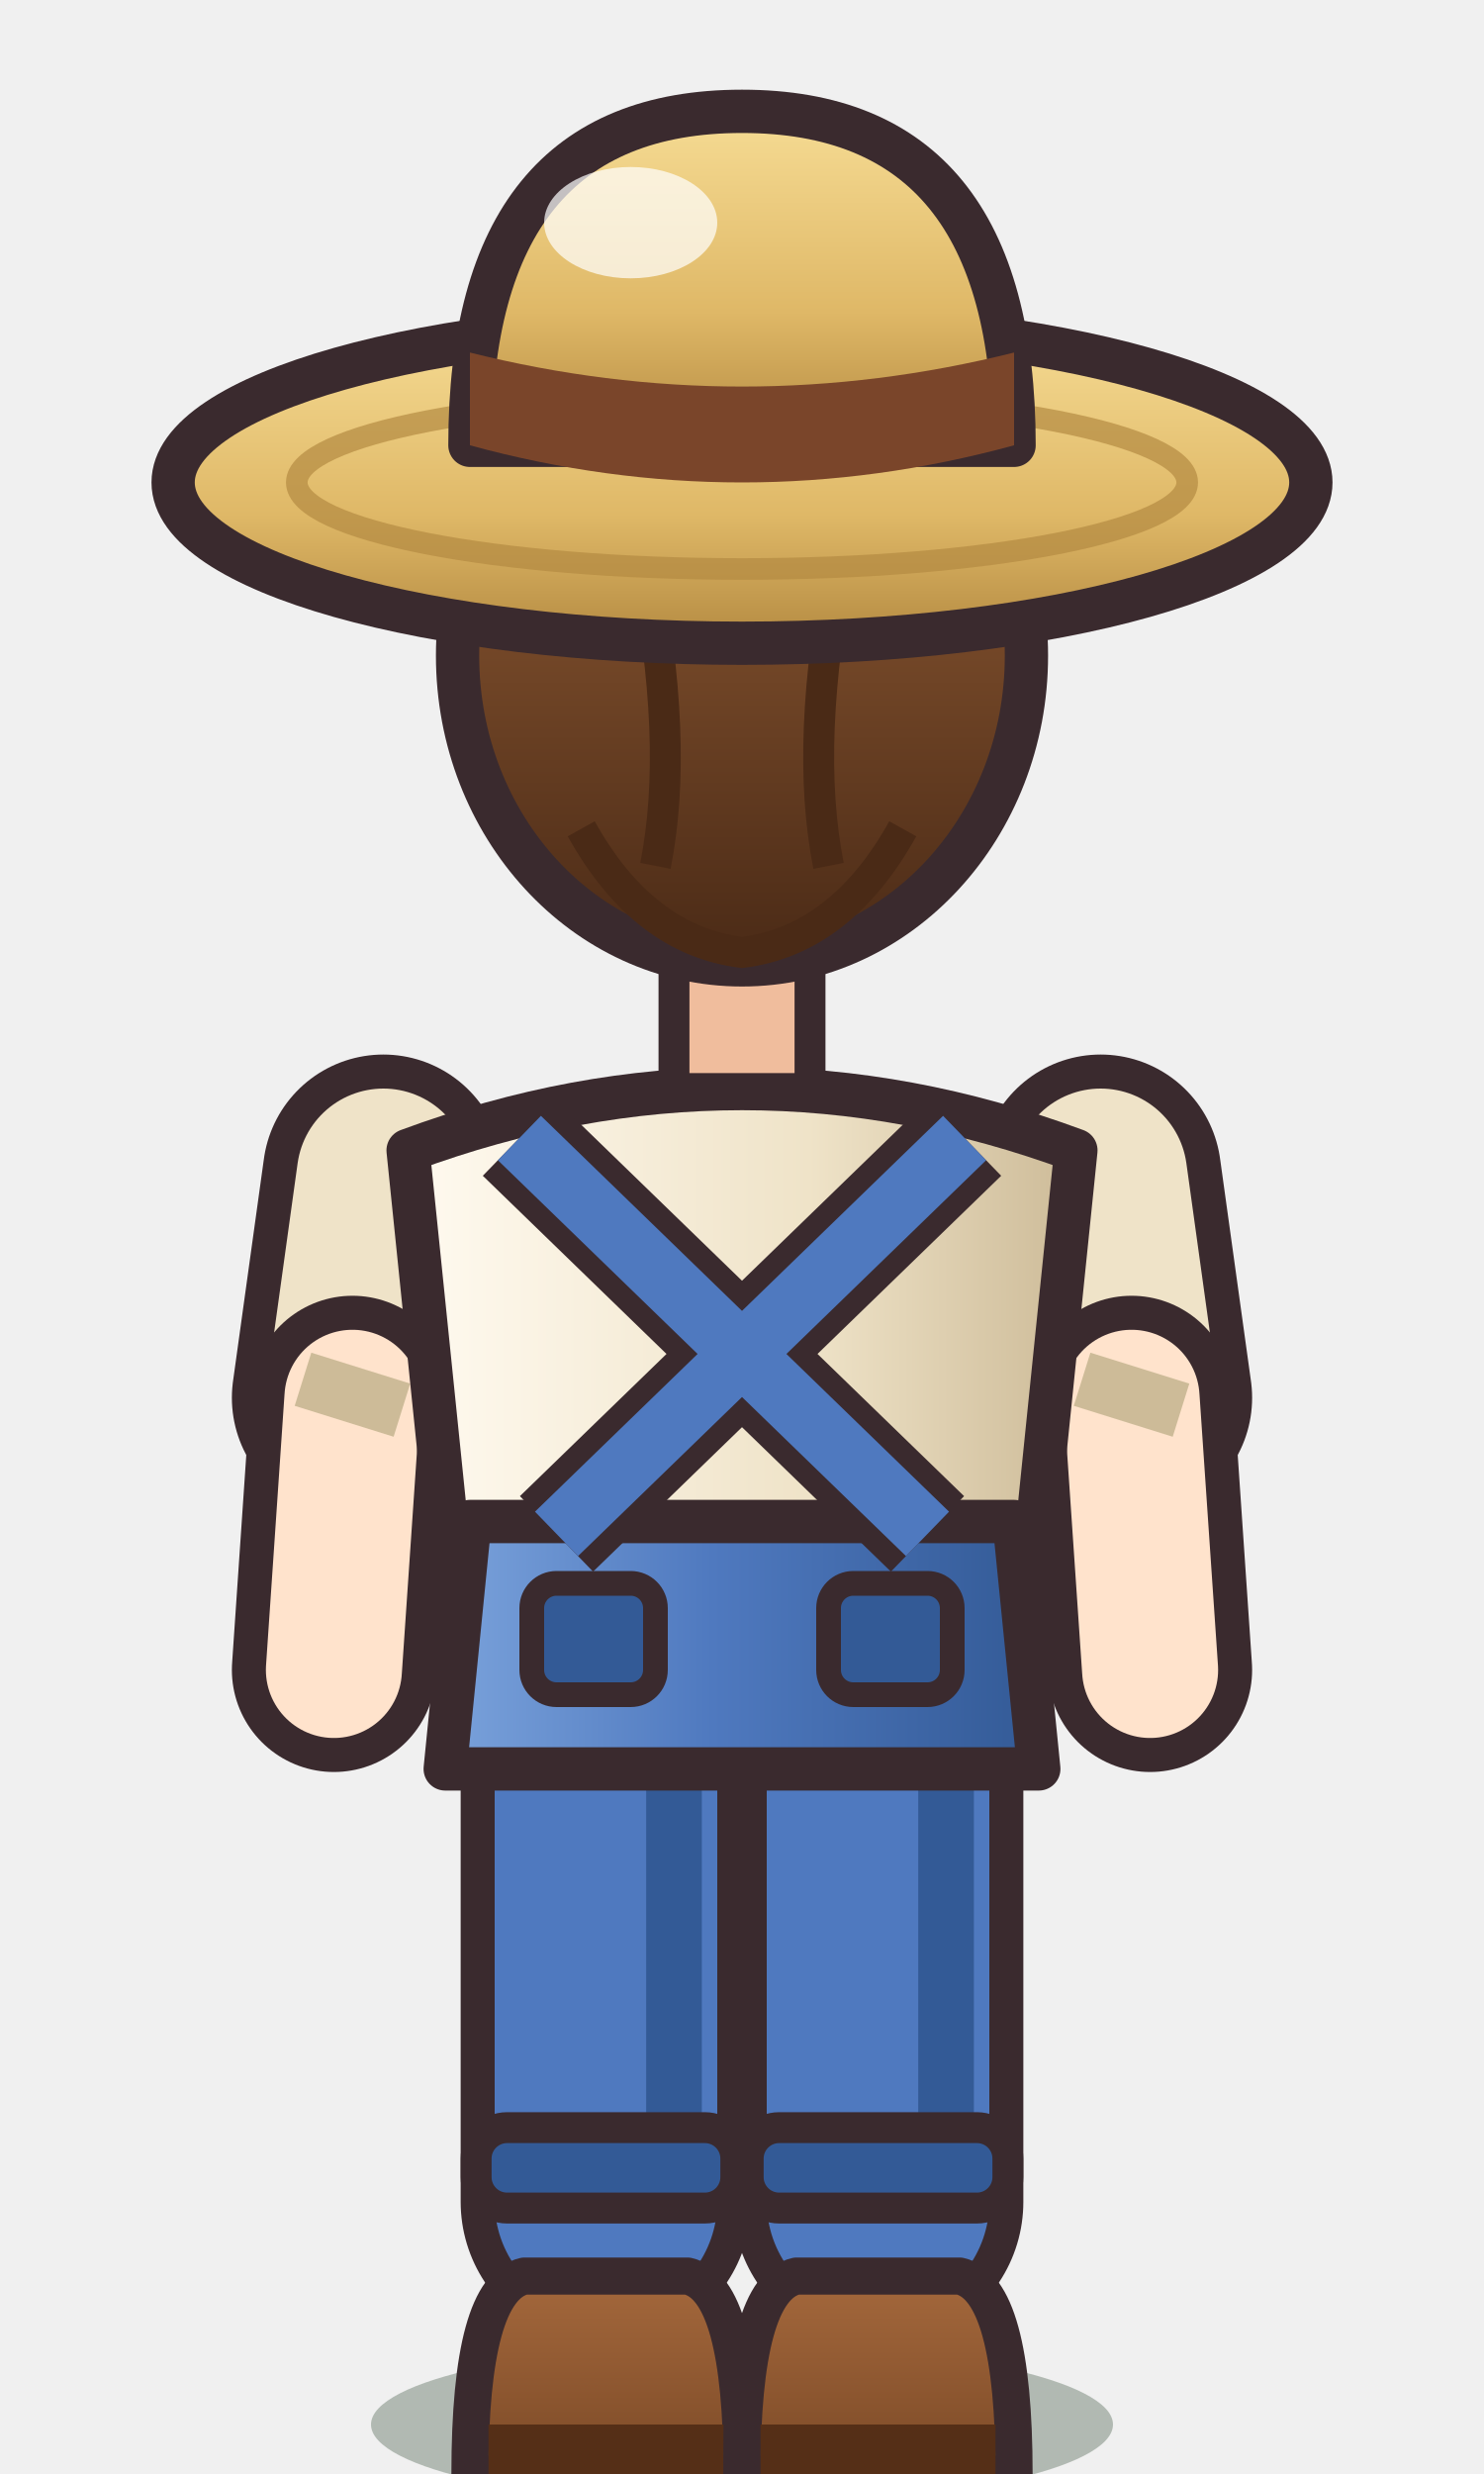
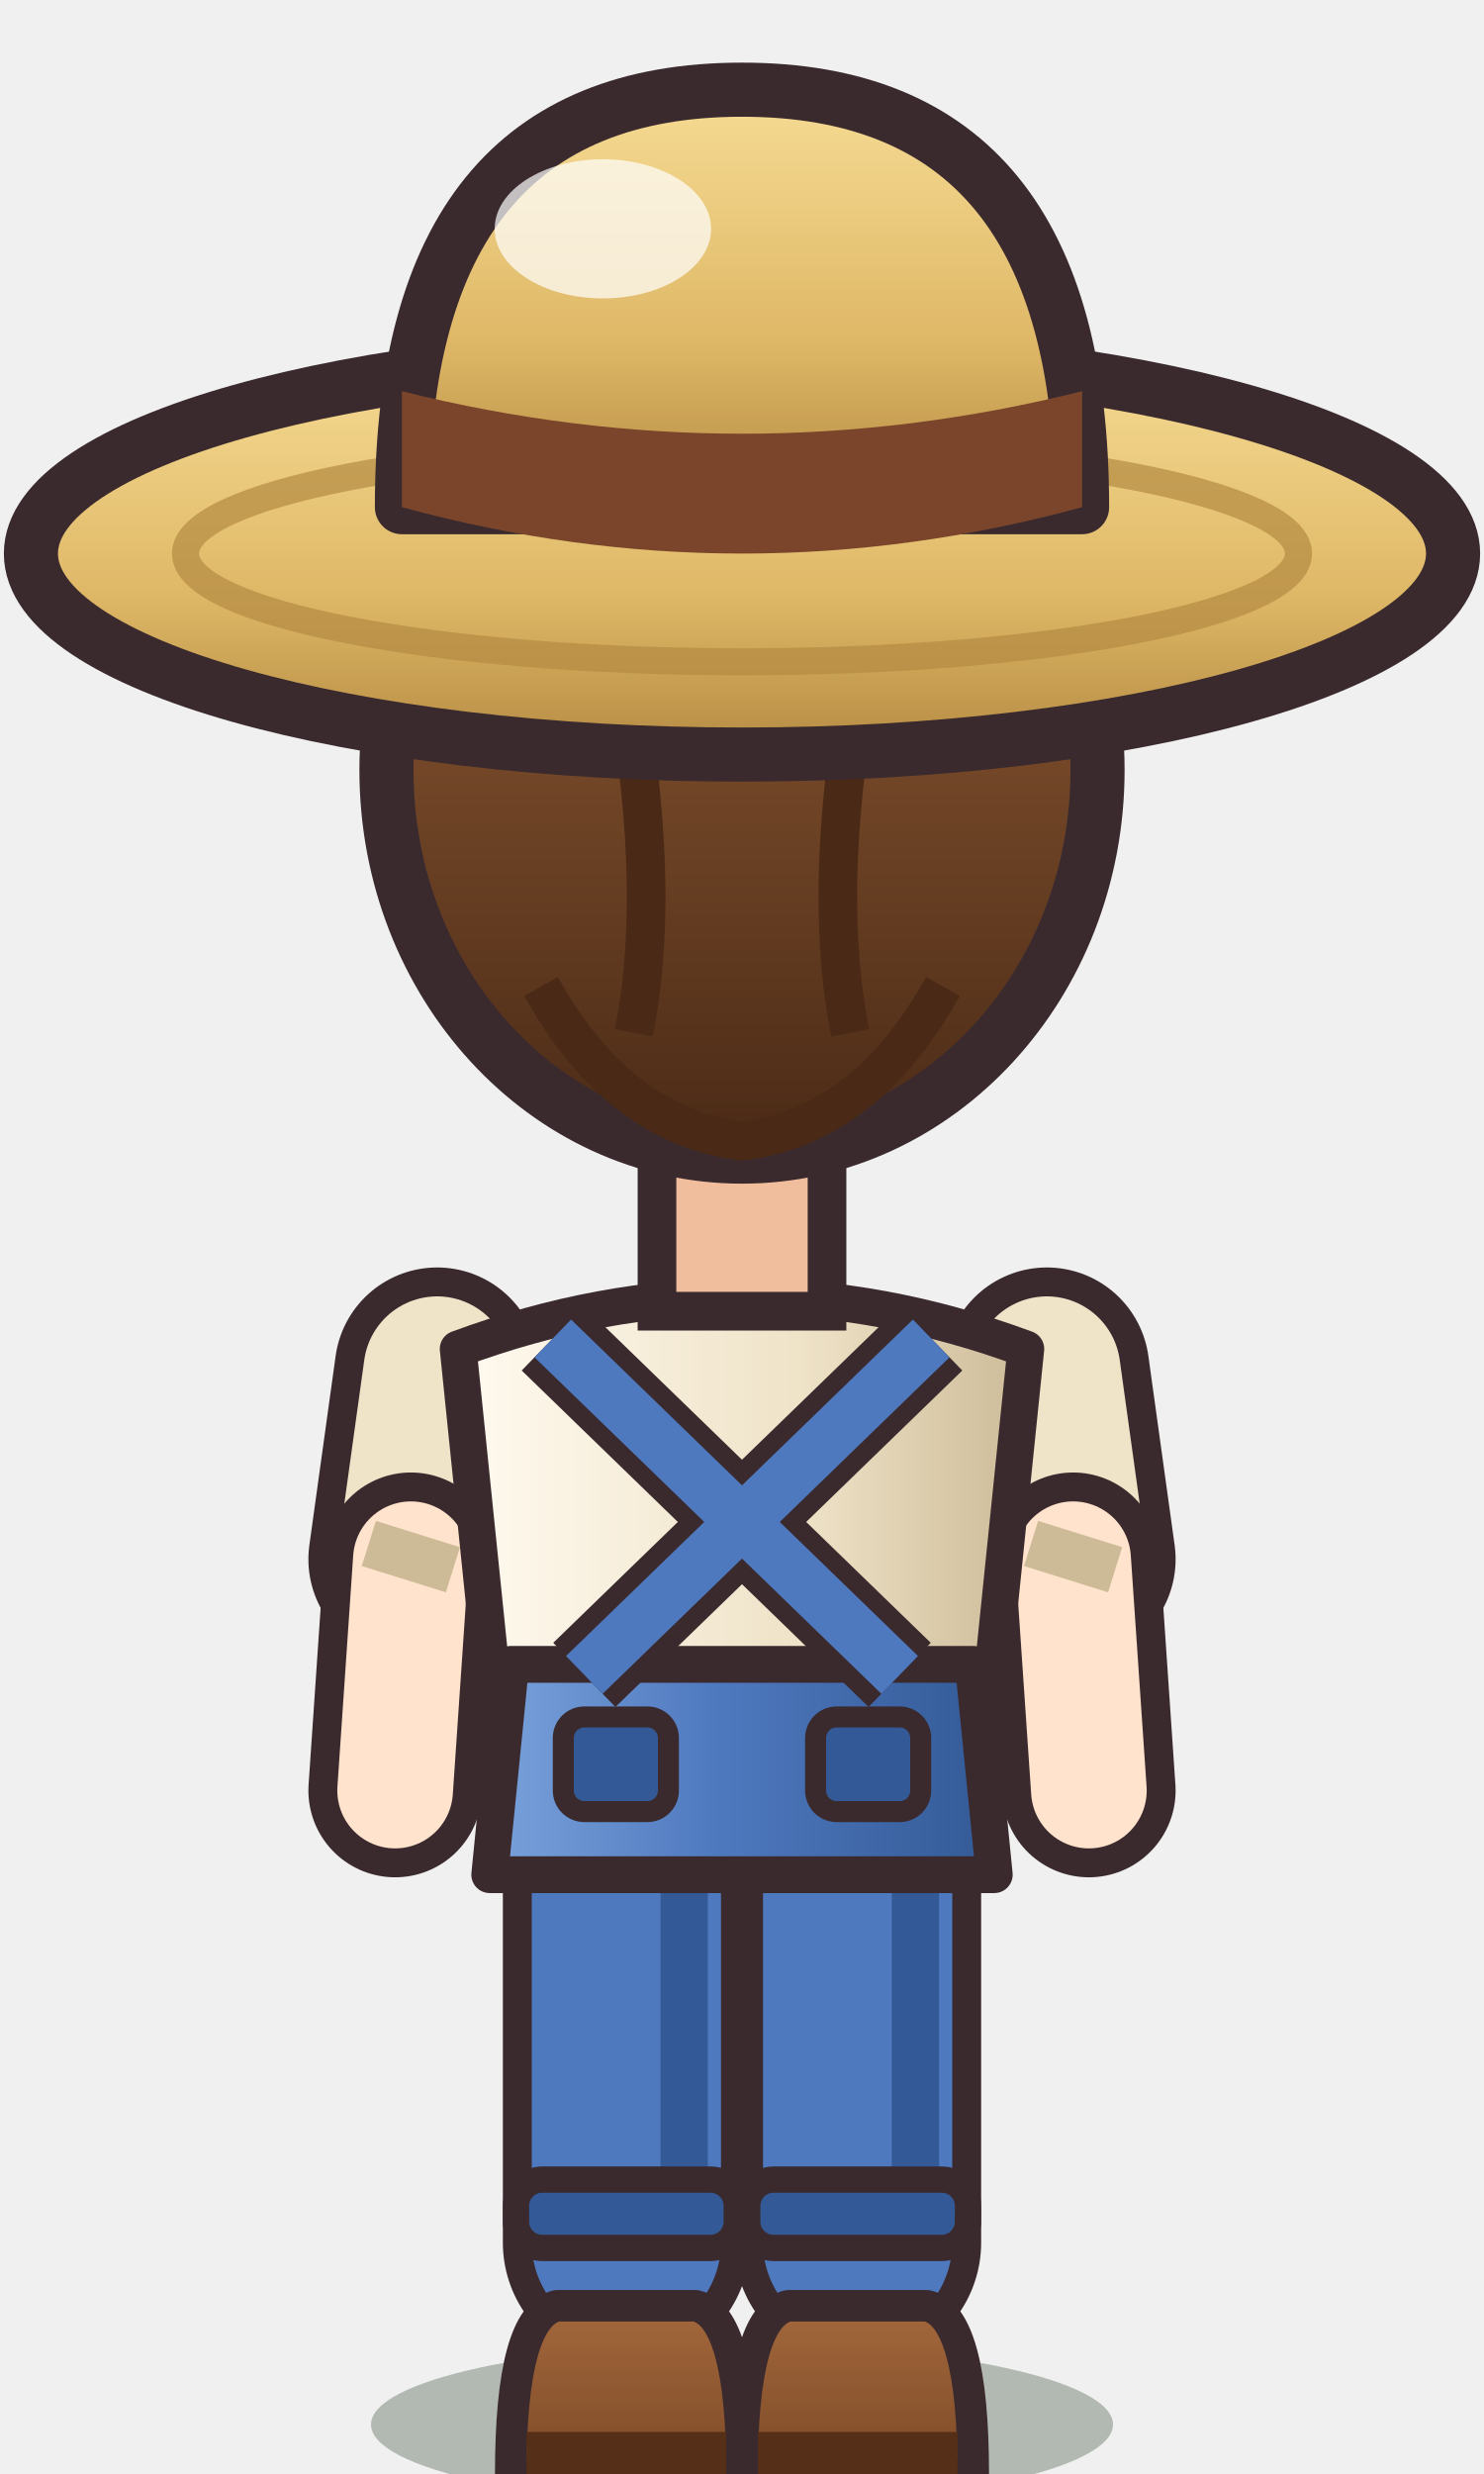
<svg xmlns="http://www.w3.org/2000/svg" viewBox="0 0 24 40" width="24" height="40">
  <defs>
    <linearGradient id="g1" x1="0" y1="0" x2="0" y2="1">
      <stop offset="0" stop-color="#a4683c" />
      <stop offset="1" stop-color="#7c4a27" />
    </linearGradient>
    <linearGradient id="g2" x1="0" y1="0" x2="0" y2="1">
      <stop offset="0" stop-color="#a4683c" />
      <stop offset="1" stop-color="#7c4a27" />
    </linearGradient>
    <linearGradient id="g3" x1="0" y1="0" x2="1" y2="0">
      <stop offset="0" stop-color="#fffaf0" />
      <stop offset="0.6" stop-color="#efe3c8" />
      <stop offset="1" stop-color="#cdbb98" />
    </linearGradient>
    <linearGradient id="g4" x1="0" y1="0" x2="1" y2="0">
      <stop offset="0" stop-color="#7aa2db" />
      <stop offset="0.45" stop-color="#4f79bf" />
      <stop offset="1" stop-color="#335a96" />
    </linearGradient>
    <linearGradient id="g5" x1="0" y1="0" x2="0" y2="1">
      <stop offset="0" stop-color="#9a6238" />
      <stop offset="1" stop-color="#4a2a16" />
    </linearGradient>
    <linearGradient id="g6" x1="0" y1="0" x2="0" y2="1">
      <stop offset="0" stop-color="#f6dc94" />
      <stop offset="0.6" stop-color="#dfb867" />
      <stop offset="1" stop-color="#b48a41" />
    </linearGradient>
  </defs>
  <ellipse cx="12" cy="39.2" rx="6" ry="1.3" fill="#1f3a22" opacity="0.3" />
-   <path d="M9.80 26.00 L9.80 35.60" stroke="#3a2a2e" stroke-width="4.70" stroke-linecap="round" />
-   <path d="M9.80 26.00 L9.80 35.60" stroke="#4f79bf" stroke-width="3.60" stroke-linecap="round" />
-   <path d="M10.90 27 L10.90 35.00" stroke="#335a96" stroke-width="0.9" />
-   <rect x="7.70" y="34.40" width="4.2" height="1.3" rx="0.5" fill="#335a96" stroke="#3a2a2e" stroke-width="0.5" />
-   <path d="M7.60 40.00 q0 -3 0.88 -3.2 l2.64 0 q0.88 0.2 0.88 3.2 Z" fill="url(#g1)" stroke="#3a2a2e" stroke-width="0.6" stroke-linejoin="round" />
-   <path d="M7.90 39.60 l3.80 0" stroke="#552f17" stroke-width="0.8" />
-   <path d="M14.20 26.00 L14.20 35.60" stroke="#3a2a2e" stroke-width="4.70" stroke-linecap="round" />
-   <path d="M14.20 26.00 L14.20 35.60" stroke="#4f79bf" stroke-width="3.60" stroke-linecap="round" />
-   <path d="M15.30 27 L15.30 35.00" stroke="#335a96" stroke-width="0.9" />
-   <rect x="12.10" y="34.40" width="4.2" height="1.3" rx="0.5" fill="#335a96" stroke="#3a2a2e" stroke-width="0.5" />
-   <path d="M12.00 40.00 q0 -3 0.88 -3.2 l2.64 0 q0.88 0.2 0.88 3.2 Z" fill="url(#g2)" stroke="#3a2a2e" stroke-width="0.6" stroke-linejoin="round" />
-   <path d="M12.30 39.60 l3.80 0" stroke="#552f17" stroke-width="0.8" />
-   <path d="M6.20 19.00 L5.70 22.60" stroke="#3a2a2e" stroke-width="3.90" stroke-linecap="round" />
-   <path d="M6.20 19.00 L5.70 22.60" stroke="#efe3c8" stroke-width="2.80" stroke-linecap="round" />
-   <path d="M5.70 22.60 L5.40 27.00" stroke="#3a2a2e" stroke-width="3.30" stroke-linecap="round" />
-   <path d="M5.70 22.60 L5.40 27.00" stroke="#ffe3cc" stroke-width="2.20" stroke-linecap="round" />
-   <path d="M5.70 22.60 l1.6 0.5" stroke="#cdbb98" stroke-width="0.9" transform="translate(-0.8 -0.3)" />
-   <path d="M17.80 19.00 L18.30 22.60" stroke="#3a2a2e" stroke-width="3.90" stroke-linecap="round" />
-   <path d="M17.80 19.00 L18.30 22.60" stroke="#efe3c8" stroke-width="2.80" stroke-linecap="round" />
-   <path d="M18.30 22.60 L18.60 27.00" stroke="#3a2a2e" stroke-width="3.30" stroke-linecap="round" />
-   <path d="M18.30 22.60 L18.60 27.00" stroke="#ffe3cc" stroke-width="2.20" stroke-linecap="round" />
-   <path d="M18.30 22.60 l1.6 0.5" stroke="#cdbb98" stroke-width="0.9" transform="translate(-0.8 -0.3)" />
-   <path d="M6.6 18.6 Q12 16.6 17.4 18.6 L16.6 26.4 L7.4 26.4 Z" fill="url(#g3)" stroke="#3a2a2e" stroke-width="0.7" stroke-linejoin="round" />
-   <path d="M7.6 24.6 L16.4 24.6 L16.8 28.6 L7.2 28.6 Z" fill="url(#g4)" stroke="#3a2a2e" stroke-width="0.7" stroke-linejoin="round" />
-   <path d="M8.4 18.4 L15 24.8 M15.6 18.4 L9 24.8" stroke="#3a2a2e" stroke-width="1.7" />
-   <path d="M8.4 18.4 L15 24.8 M15.6 18.4 L9 24.8" stroke="#4f79bf" stroke-width="1" />
-   <rect x="8.60" y="25.6" width="2" height="1.8" rx="0.4" fill="#335a96" stroke="#3a2a2e" stroke-width="0.4" />
-   <rect x="13.40" y="25.6" width="2" height="1.8" rx="0.4" fill="#335a96" stroke="#3a2a2e" stroke-width="0.4" />
-   <rect x="10.9" y="14.6" width="2.2" height="3" fill="#f0bd9d" stroke="#3a2a2e" stroke-width="0.5" />
-   <ellipse cx="12" cy="10.6" rx="4.6" ry="5" fill="url(#g5)" stroke="#3a2a2e" stroke-width="0.7" />
-   <path d="M9.4 13.4 q1 1.8 2.6 2 q1.6 -0.2 2.6 -2 M10.4 9 q0.6 3 0.2 5 M13.6 9 q-0.6 3 -0.2 5" stroke="#4a2a16" stroke-width="0.5" fill="none" />
-   <ellipse cx="12.00" cy="7.80" rx="9.2" ry="2.6" fill="url(#g6)" stroke="#3a2a2e" stroke-width="0.7" />
-   <ellipse cx="12.00" cy="7.80" rx="7.2" ry="1.4" fill="none" stroke="#b48a41" stroke-width="0.35" opacity="0.7" />
-   <path d="M7.60 7.20 q0 -5.4 4.4 -5.4 q4.4 0 4.4 5.4 Z" fill="url(#g6)" stroke="#3a2a2e" stroke-width="0.7" stroke-linejoin="round" />
-   <path d="M7.60 7.20 q4.4 1.2 8.8 0 l0 -1.5 q-4.4 1.1 -8.8 0 Z" fill="#7a452a" />
-   <ellipse cx="10.20" cy="3.60" rx="1.4" ry="0.9" fill="#ffffff" opacity="0.7" />
+   <g transform="translate(12 40) scale(0.85) translate(-12 -40)">
+     <path d="M9.80 26.00 L9.80 35.60" stroke="#3a2a2e" stroke-width="4.70" stroke-linecap="round" />
+     <path d="M9.80 26.00 L9.80 35.60" stroke="#4f79bf" stroke-width="3.60" stroke-linecap="round" />
+     <path d="M10.90 27 L10.90 35.00" stroke="#335a96" stroke-width="0.9" />
+     <rect x="7.70" y="34.40" width="4.2" height="1.3" rx="0.5" fill="#335a96" stroke="#3a2a2e" stroke-width="0.5" />
+     <path d="M7.60 40.00 q0 -3 0.88 -3.2 l2.64 0 q0.88 0.2 0.88 3.2 Z" fill="url(#g1)" stroke="#3a2a2e" stroke-width="0.6" stroke-linejoin="round" />
+     <path d="M7.90 39.60 l3.80 0" stroke="#552f17" stroke-width="0.8" />
+     <path d="M14.20 26.00 L14.20 35.60" stroke="#3a2a2e" stroke-width="4.70" stroke-linecap="round" />
+     <path d="M14.20 26.00 L14.20 35.60" stroke="#4f79bf" stroke-width="3.60" stroke-linecap="round" />
+     <path d="M15.30 27 L15.30 35.00" stroke="#335a96" stroke-width="0.9" />
+     <rect x="12.10" y="34.40" width="4.2" height="1.3" rx="0.5" fill="#335a96" stroke="#3a2a2e" stroke-width="0.5" />
+     <path d="M12.00 40.00 q0 -3 0.88 -3.2 l2.64 0 q0.88 0.2 0.88 3.2 Z" fill="url(#g2)" stroke="#3a2a2e" stroke-width="0.6" stroke-linejoin="round" />
+     <path d="M12.30 39.60 l3.80 0" stroke="#552f17" stroke-width="0.8" />
+     <path d="M6.20 19.00 L5.70 22.60" stroke="#3a2a2e" stroke-width="3.90" stroke-linecap="round" />
+     <path d="M6.20 19.00 L5.70 22.60" stroke="#efe3c8" stroke-width="2.80" stroke-linecap="round" />
+     <path d="M5.70 22.60 L5.40 27.00" stroke="#3a2a2e" stroke-width="3.30" stroke-linecap="round" />
+     <path d="M5.70 22.60 L5.40 27.00" stroke="#ffe3cc" stroke-width="2.20" stroke-linecap="round" />
+     <path d="M5.70 22.60 l1.6 0.5" stroke="#cdbb98" stroke-width="0.9" transform="translate(-0.8 -0.3)" />
+     <path d="M17.80 19.00 L18.30 22.60" stroke="#3a2a2e" stroke-width="3.90" stroke-linecap="round" />
+     <path d="M17.80 19.00 L18.30 22.60" stroke="#efe3c8" stroke-width="2.80" stroke-linecap="round" />
+     <path d="M18.30 22.60 L18.60 27.00" stroke="#3a2a2e" stroke-width="3.30" stroke-linecap="round" />
+     <path d="M18.30 22.60 L18.60 27.00" stroke="#ffe3cc" stroke-width="2.20" stroke-linecap="round" />
+     <path d="M18.30 22.60 l1.6 0.5" stroke="#cdbb98" stroke-width="0.9" transform="translate(-0.8 -0.3)" />
+     <path d="M6.6 18.6 Q12 16.6 17.4 18.6 L16.6 26.4 L7.4 26.4 Z" fill="url(#g3)" stroke="#3a2a2e" stroke-width="0.7" stroke-linejoin="round" />
+     <path d="M7.6 24.6 L16.4 24.6 L16.8 28.6 L7.2 28.6 Z" fill="url(#g4)" stroke="#3a2a2e" stroke-width="0.7" stroke-linejoin="round" />
+     <path d="M8.4 18.4 L15 24.8 M15.6 18.4 L9 24.8" stroke="#3a2a2e" stroke-width="1.7" />
+     <path d="M8.4 18.4 L15 24.8 M15.6 18.4 L9 24.8" stroke="#4f79bf" stroke-width="1" />
+     <rect x="8.60" y="25.6" width="2" height="1.8" rx="0.4" fill="#335a96" stroke="#3a2a2e" stroke-width="0.4" />
+     <rect x="13.40" y="25.6" width="2" height="1.8" rx="0.4" fill="#335a96" stroke="#3a2a2e" stroke-width="0.4" />
+   </g>
+   <g transform="translate(12 20.45) scale(1.25) translate(-12 -17)">
+     <rect x="10.9" y="14.6" width="2.2" height="3" fill="#f0bd9d" stroke="#3a2a2e" stroke-width="0.5" />
+     <ellipse cx="12" cy="10.6" rx="4.6" ry="5" fill="url(#g5)" stroke="#3a2a2e" stroke-width="0.7" />
+     <path d="M9.4 13.4 q1 1.8 2.6 2 q1.6 -0.2 2.6 -2 M10.4 9 q0.6 3 0.2 5 M13.6 9 q-0.6 3 -0.2 5" stroke="#4a2a16" stroke-width="0.5" fill="none" />
+     <ellipse cx="12.00" cy="7.80" rx="9.2" ry="2.6" fill="url(#g6)" stroke="#3a2a2e" stroke-width="0.7" />
+     <ellipse cx="12.00" cy="7.80" rx="7.2" ry="1.4" fill="none" stroke="#b48a41" stroke-width="0.35" opacity="0.7" />
+     <path d="M7.60 7.20 q0 -5.4 4.4 -5.4 q4.4 0 4.4 5.4 Z" fill="url(#g6)" stroke="#3a2a2e" stroke-width="0.7" stroke-linejoin="round" />
+     <path d="M7.60 7.20 q4.4 1.2 8.8 0 l0 -1.5 q-4.4 1.1 -8.8 0 Z" fill="#7a452a" />
+     <ellipse cx="10.20" cy="3.60" rx="1.4" ry="0.9" fill="#ffffff" opacity="0.7" />
+   </g>
</svg>
